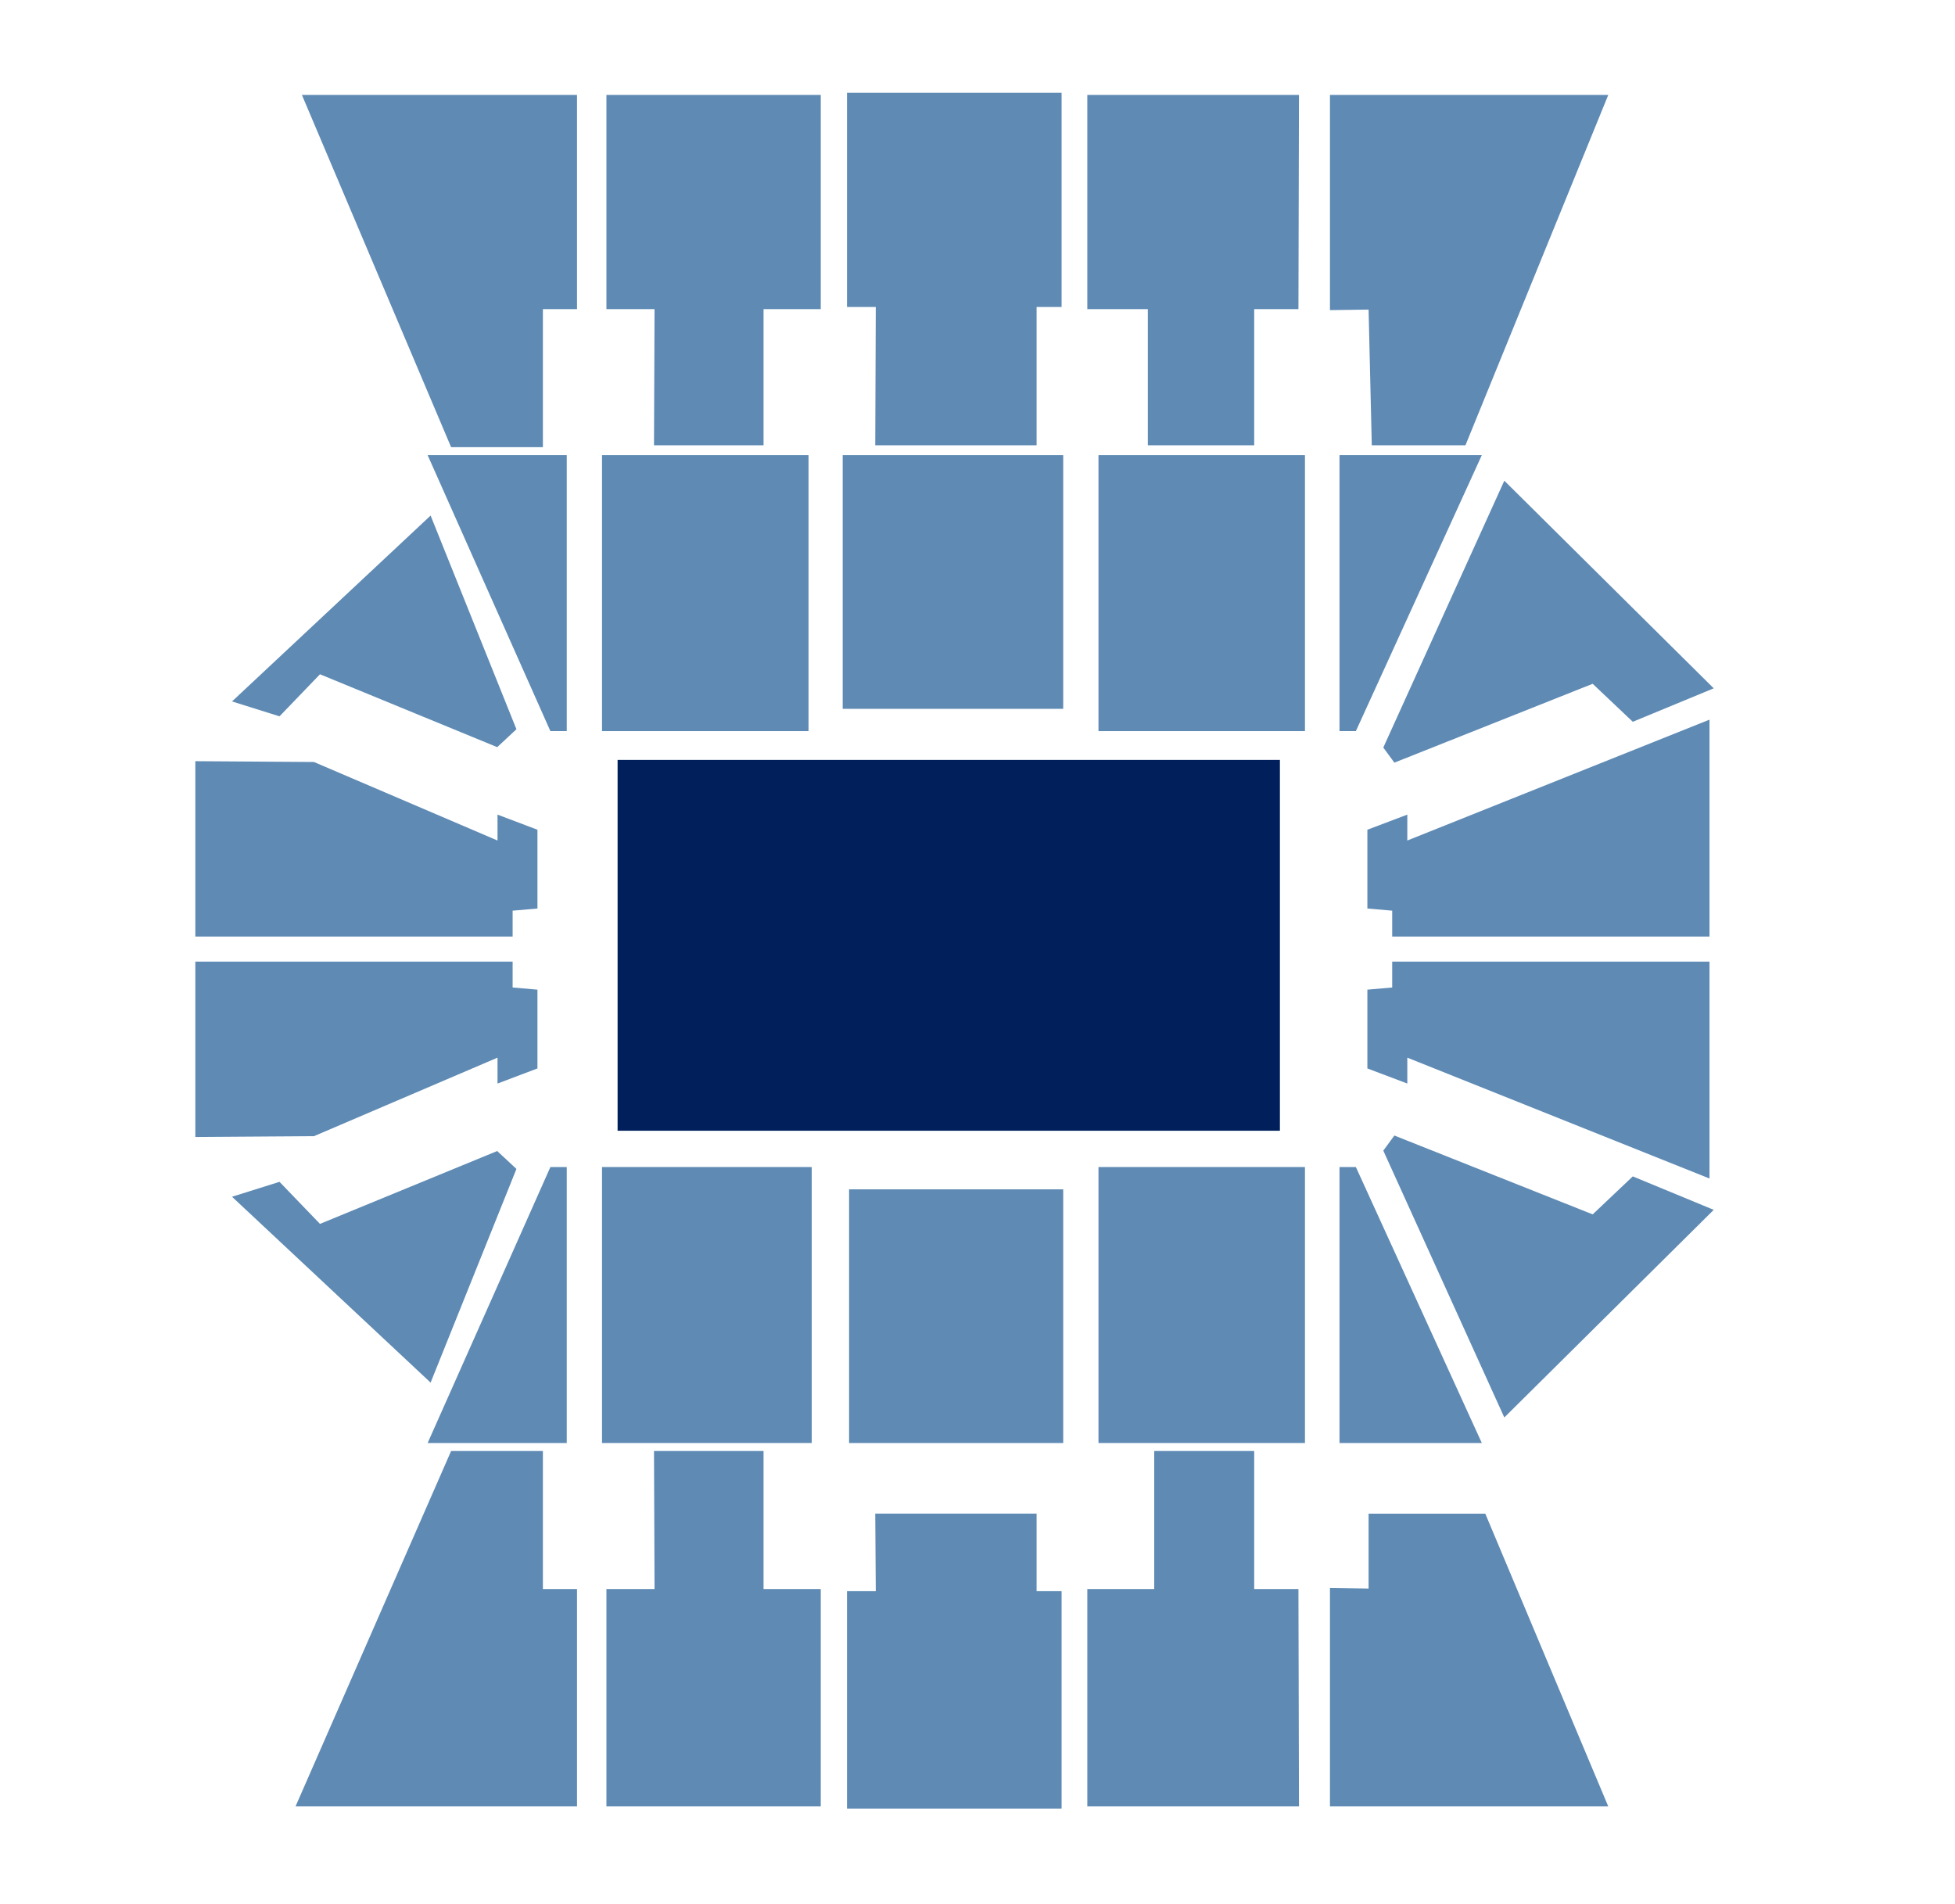
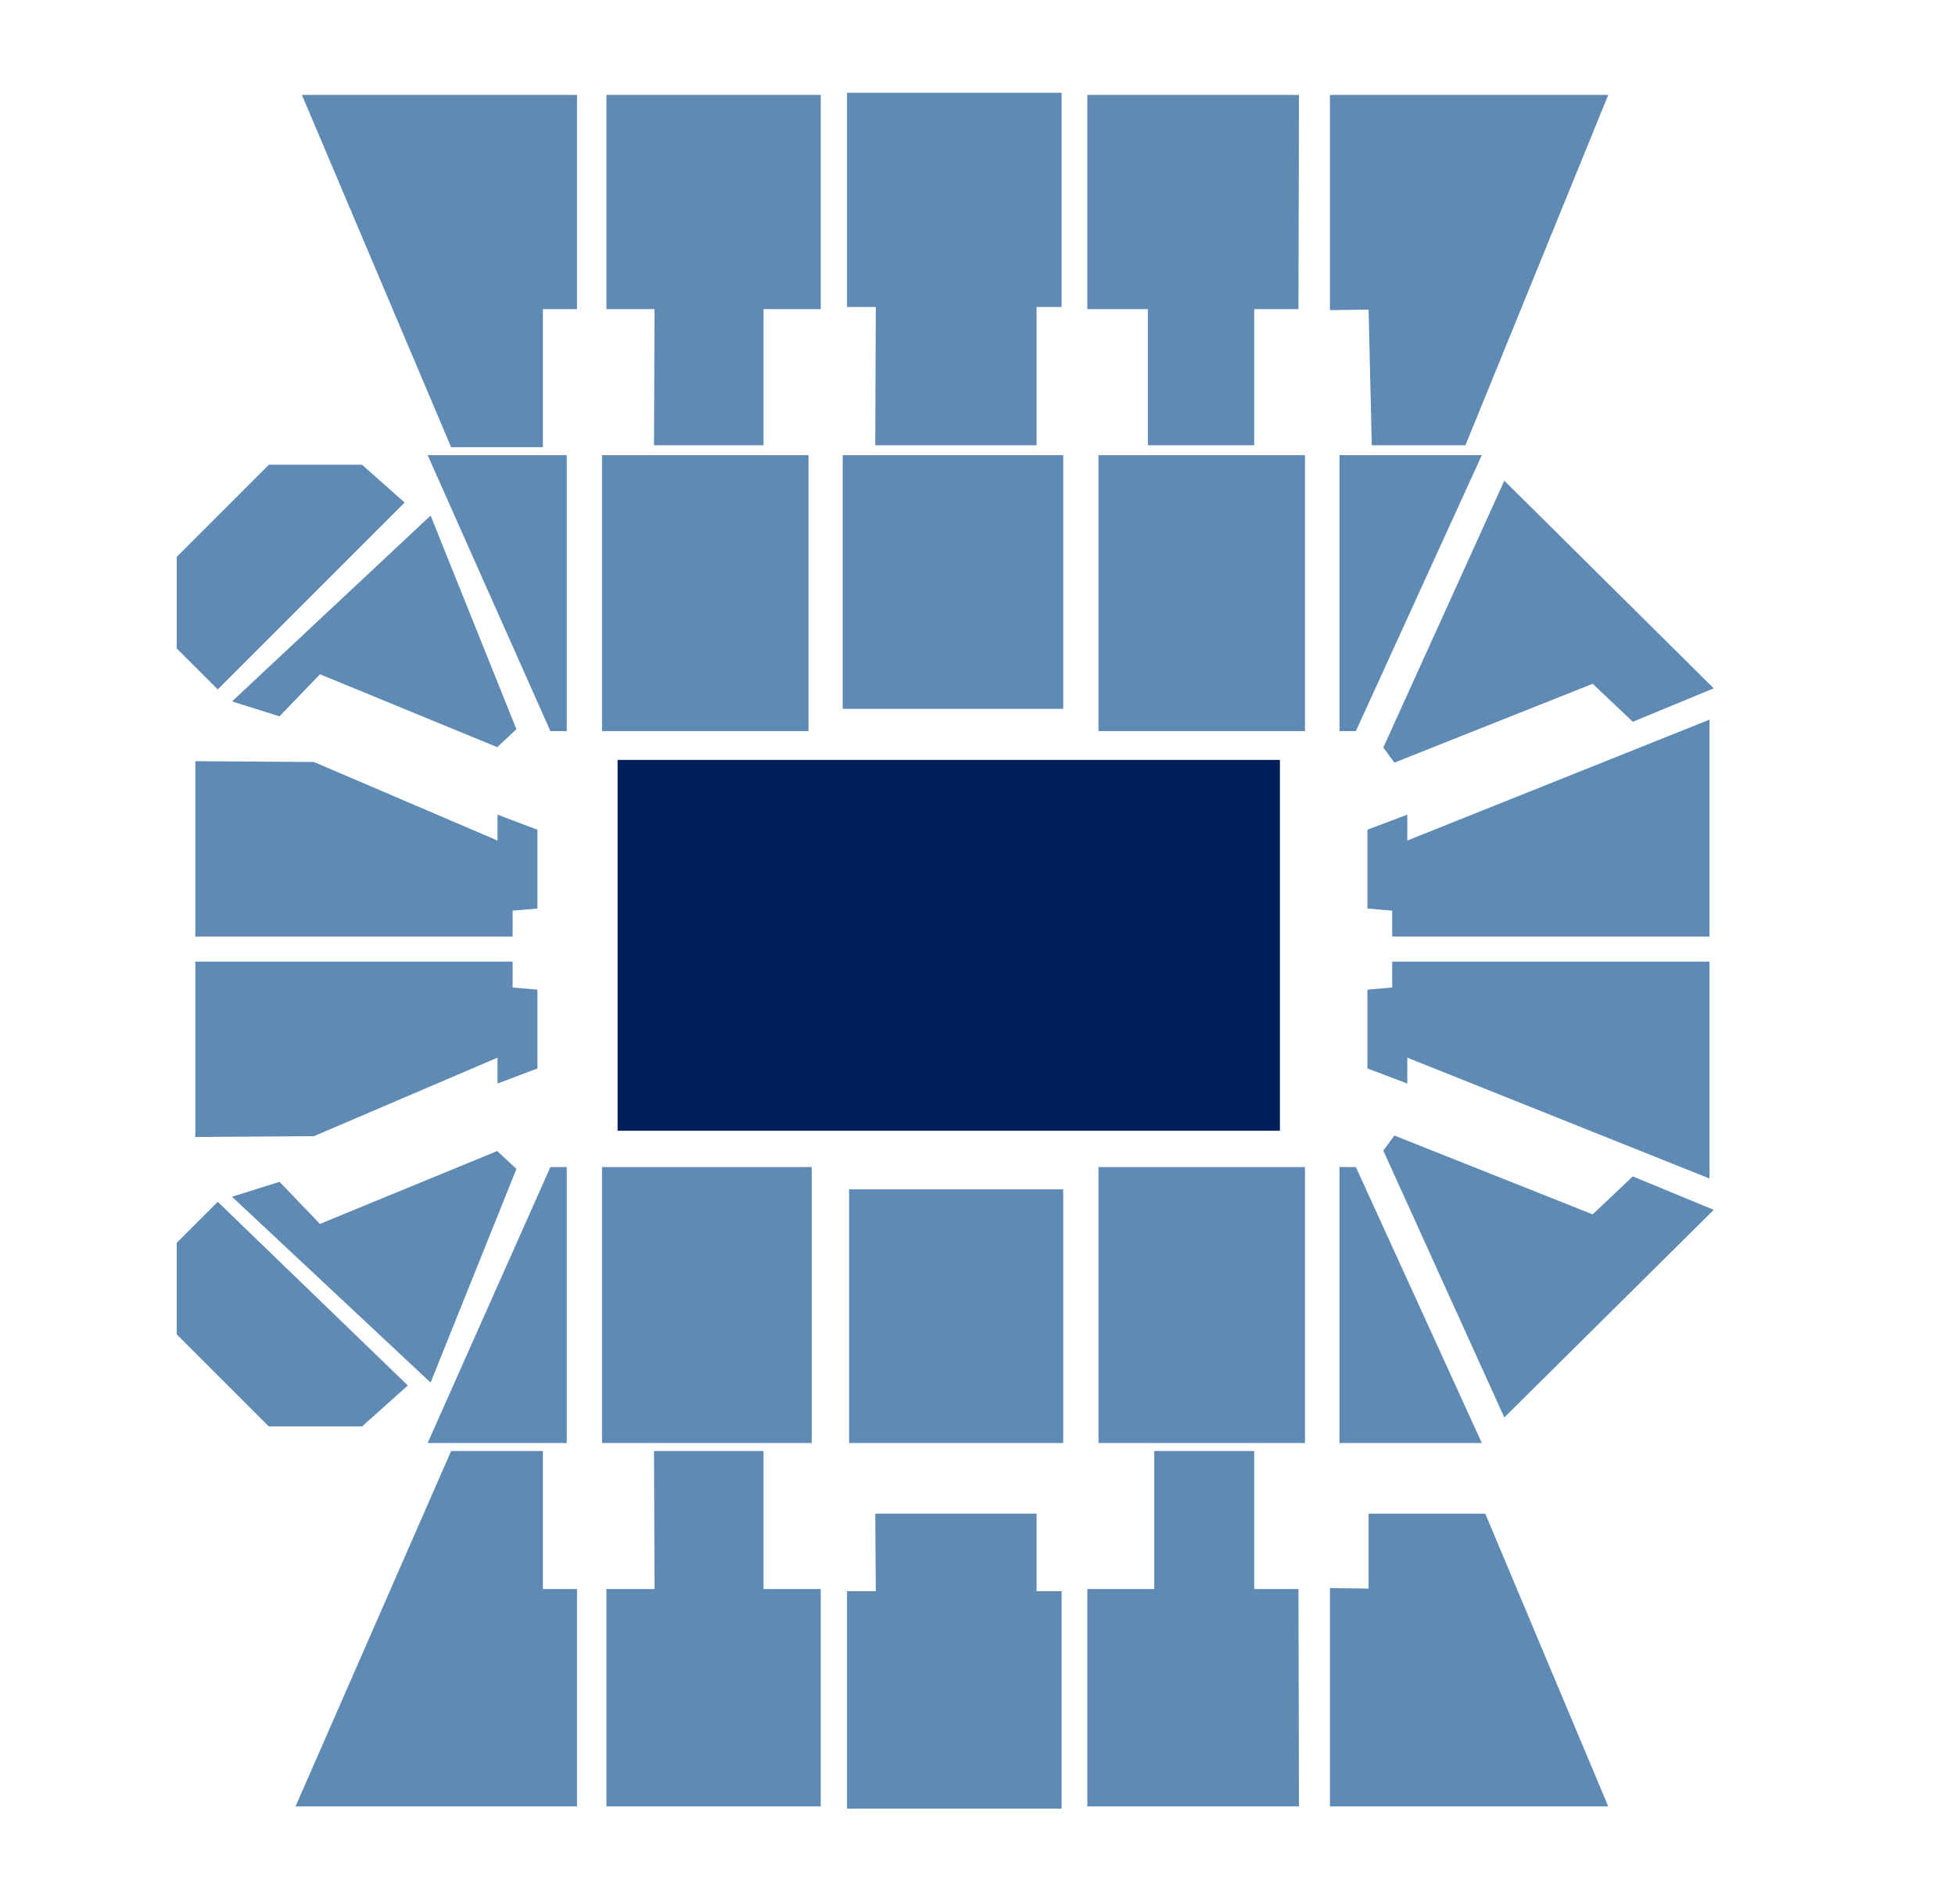
<svg xmlns="http://www.w3.org/2000/svg" version="1.1" x="0px" y="0px" viewBox="0 0 612 596" enable-background="new 0 0 612 596" xml:space="preserve">
  <g id="sections">
-     <g id="section116">
-       <polygon id="p116u" fill="#5E8AB4" points="92.512,565.544 141.216,454.271 169.947,454.271 169.947,497.48 180.63,497.48     180.63,565.544   " />
-       <polygon id="p116l" fill="#5E8AB4" points="133.869,451.768 177.42,451.768 177.42,365.367 172.298,365.367   " />
-     </g>
-     <g id="section112">
-       <polygon id="p112u" fill="#5E8AB4" points="503.456,565.544 464.96,473.889 428.428,473.889 428.428,497.34 416.339,497.171     416.339,565.544   " />
-       <polygon id="p112l" fill="#5E8AB4" points="463.874,451.768 419.323,451.768 419.323,365.367 424.445,365.367   " />
-     </g>
-     <g id="section115">
-       <polygon id="p115u" fill="#5E8AB4" points="189.839,565.544 256.929,565.544 256.929,497.48 239.023,497.48 239.023,454.271     204.731,454.271 204.9,497.48 189.839,497.48   " />
-       <rect id="p115l" x="188.461" y="365.367" fill="#5E8AB4" width="65.637" height="86.4" />
-     </g>
-     <g id="section114">
-       <polygon id="p114u" fill="#5E8AB4" points="265.152,566.22 332.323,566.22 332.323,498.156 324.498,498.156 324.498,473.866     273.99,473.866 274.159,498.156 265.152,498.156   " />
-       <rect id="p114l" x="265.801" y="372.35" fill="#5E8AB4" width="67.029" height="79.418" />
-     </g>
-     <g id="section113">
-       <polygon id="p113u" fill="#5E8AB4" points="340.378,565.544 406.636,565.544 406.467,497.48 392.615,497.48 392.615,454.271     361.324,454.271 361.324,497.48 340.378,497.48   " />
-       <rect id="p113l" x="343.871" y="365.367" fill="#5E8AB4" width="64.637" height="86.4" />
-     </g>
-     <g id="section117">
-       <polygon id="p117" fill="#5E8AB4" points="134.797,432.851 161.666,365.957 155.645,360.355 100.166,383.166 87.498,369.999     72.633,374.666   " />
-     </g>
-     <g id="section111">
-       <polygon id="p111" fill="#5E8AB4" points="470.915,443.768 536.471,378.768 511.133,368.295 498.577,380.188 436.498,355.501     433.035,360.228   " />
-     </g>
-     <g id="section110">
-       <polygon id="p110" fill="#5E8AB4" points="535.146,368.957 535.146,301.05 435.819,301.05 435.819,309.158 428.049,309.834     428.049,334.497 440.549,339.227 440.549,331.118   " />
-     </g>
-     <g id="section118">
-       <polygon id="p118" fill="#5E8AB4" points="61.146,355.957 61.146,301.05 160.474,301.05 160.474,309.158 168.244,309.834     168.244,334.497 155.744,339.227 155.744,331.118 98.281,355.703   " />
-     </g>
-     <g id="section103">
-       <polygon id="p103u" fill="#5E8AB4" points="94.512,29.719 141.216,139.992 169.947,139.992 169.947,96.782 180.63,96.782     180.63,29.719   " />
-       <polygon id="p103l" fill="#5E8AB4" points="133.869,142.495 177.42,142.495 177.42,228.896 172.298,228.896   " />
-     </g>
-     <g id="section107">
-       <polygon id="p107u" fill="#5E8AB4" points="503.456,29.719 458.75,139.397 429.428,139.397 428.428,96.923 416.339,97.092     416.339,29.719   " />
-       <polygon id="p107l" fill="#5E8AB4" points="463.874,142.495 419.323,142.495 419.323,228.896 424.445,228.896   " />
-     </g>
-     <g id="section104">
-       <polygon id="p104u" fill="#5E8AB4" points="189.839,29.719 256.929,29.719 256.929,96.782 239.023,96.782 239.023,139.397     204.731,139.397 204.9,96.782 189.839,96.782   " />
-       <rect id="p104l" x="188.461" y="142.495" fill="#5E8AB4" width="64.637" height="86.4" />
-     </g>
-     <g id="section105">
-       <g>
-         <polygon id="p105u" fill="#5E8AB4" points="265.152,29.043 332.323,29.043 332.323,96.106 324.498,96.106 324.498,139.397      273.99,139.397 274.159,96.106 265.152,96.106    " />
-       </g>
-       <rect id="p105l" x="263.801" y="142.495" fill="#5E8AB4" width="69.029" height="79.418" />
-     </g>
-     <g id="section106">
-       <polygon id="p106u" fill="#5E8AB4" points="340.378,29.719 406.636,29.719 406.467,96.782 392.615,96.782 392.615,139.397     359.324,139.397 359.324,96.782 340.378,96.782   " />
-       <rect id="p106l" x="343.871" y="142.495" fill="#5E8AB4" width="64.637" height="86.4" />
-     </g>
-     <g id="section102">
-       <polygon id="p102" fill="#5E8AB4" points="134.797,161.412 161.666,228.306 155.645,233.908 100.166,211.097 87.498,224.264     72.633,219.597   " />
-     </g>
-     <g id="section108">
-       <polygon id="p108" fill="#5E8AB4" points="470.915,150.495 536.471,215.495 511.133,225.968 498.577,214.075 436.498,238.762     433.035,234.035   " />
-     </g>
-     <g id="section109">
-       <polygon id="p109" fill="#5E8AB4" points="535.146,225.306 535.146,293.213 435.819,293.213 435.819,285.105 428.049,284.429     428.049,259.766 440.549,255.036 440.549,263.145   " />
-     </g>
-     <g id="section101">
-       <polygon id="p101" fill="#5E8AB4" points="61.146,238.306 61.146,293.213 160.474,293.213 160.474,285.105 168.244,284.429     168.244,259.766 155.744,255.036 155.744,263.145 98.281,238.56   " />
-     </g>
+     <polygon id="s118" fill="#5E8AB4" points="61.146,355.957 61.146,301.05 160.474,301.05 160.474,309.158 168.244,309.834    168.244,334.497 155.744,339.227 155.744,331.118 98.281,355.703  " />
+     <polygon id="s117x" fill="#5E8AB4" points="127.667,433.75 68.167,376.25 55.334,389.084 55.334,417.75 84.167,446.583    113.334,446.583  " />
+     <polygon id="s117l" fill="#5E8AB4" points="134.797,432.851 161.666,365.957 155.645,360.355 100.166,383.166 87.498,369.999    72.633,374.666  " />
+     <polygon id="s116u" fill="#5E8AB4" points="92.512,565.544 141.216,454.271 169.947,454.271 169.947,497.48 180.63,497.48    180.63,565.544  " />
+     <polygon id="s116l" fill="#5E8AB4" points="133.869,451.768 177.42,451.768 177.42,365.367 172.298,365.367  " />
+     <polygon id="s115u" fill="#5E8AB4" points="189.839,565.544 256.929,565.544 256.929,497.48 239.023,497.48 239.023,454.271    204.731,454.271 204.9,497.48 189.839,497.48  " />
+     <rect id="s115l" x="188.461" y="365.367" fill="#5E8AB4" width="65.637" height="86.4" />
+     <polygon id="s114u" fill="#5E8AB4" points="265.152,566.22 332.323,566.22 332.323,498.156 324.498,498.156 324.498,473.866    273.99,473.866 274.159,498.156 265.152,498.156  " />
+     <rect id="s114l" x="265.801" y="372.35" fill="#5E8AB4" width="67.029" height="79.418" />
+     <polygon id="s113u" fill="#5E8AB4" points="340.378,565.544 406.636,565.544 406.467,497.48 392.615,497.48 392.615,454.271    361.324,454.271 361.324,497.48 340.378,497.48  " />
+     <rect id="s113l" x="343.871" y="365.367" fill="#5E8AB4" width="64.637" height="86.4" />
+     <polygon id="s112u" fill="#5E8AB4" points="503.456,565.544 464.96,473.889 428.428,473.889 428.428,497.34 416.339,497.171    416.339,565.544  " />
+     <polygon id="s112l" fill="#5E8AB4" points="463.874,451.768 419.323,451.768 419.323,365.367 424.445,365.367  " />
+     <polygon id="s111" fill="#5E8AB4" points="470.915,443.768 536.471,378.768 511.133,368.295 498.577,380.188 436.498,355.501    433.035,360.228  " />
+     <polygon id="s110" fill="#5E8AB4" points="535.146,368.957 535.146,301.05 435.819,301.05 435.819,309.158 428.049,309.834    428.049,334.497 440.549,339.227 440.549,331.118  " />
+     <polygon id="s109" fill="#5E8AB4" points="535.146,225.306 535.146,293.213 435.819,293.213 435.819,285.105 428.049,284.429    428.049,259.766 440.549,255.036 440.549,263.145  " />
+     <polygon id="s108" fill="#5E8AB4" points="470.915,150.495 536.471,215.495 511.133,225.968 498.577,214.075 436.498,238.762    433.035,234.035  " />
+     <polygon id="s107u" fill="#5E8AB4" points="503.456,29.719 458.75,139.397 429.428,139.397 428.428,96.923 416.339,97.092    416.339,29.719  " />
+     <polygon id="s107l" fill="#5E8AB4" points="463.874,142.495 419.323,142.495 419.323,228.896 424.445,228.896  " />
+     <polygon id="s106u" fill="#5E8AB4" points="340.378,29.719 406.636,29.719 406.467,96.782 392.615,96.782 392.615,139.397    359.324,139.397 359.324,96.782 340.378,96.782  " />
+     <rect id="s106l" x="343.871" y="142.495" fill="#5E8AB4" width="64.637" height="86.4" />
+     <polygon id="s105u" fill="#5E8AB4" points="265.152,29.043 332.323,29.043 332.323,96.106 324.498,96.106 324.498,139.397    273.99,139.397 274.159,96.106 265.152,96.106  " />
+     <rect id="s105l" x="263.801" y="142.495" fill="#5E8AB4" width="69.029" height="79.418" />
+     <polygon id="s104u" fill="#5E8AB4" points="189.839,29.719 256.929,29.719 256.929,96.782 239.023,96.782 239.023,139.397    204.731,139.397 204.9,96.782 189.839,96.782  " />
+     <rect id="s104l" x="188.461" y="142.495" fill="#5E8AB4" width="64.637" height="86.4" />
+     <polygon id="s103u" fill="#5E8AB4" points="94.512,29.719 141.216,139.992 169.947,139.992 169.947,96.782 180.63,96.782    180.63,29.719  " />
+     <polygon id="s103l" fill="#5E8AB4" points="133.869,142.495 177.42,142.495 177.42,228.896 172.298,228.896  " />
+     <polygon id="s102x" fill="#5E8AB4" points="126.667,157.333 68.167,215.833 55.333,203 55.333,174.333 84.166,145.5 113.333,145.5     " />
+     <polygon id="s102l" fill="#5E8AB4" points="134.797,161.412 161.666,228.306 155.645,233.908 100.166,211.097 87.498,224.264    72.633,219.597  " />
+     <polygon id="s101" fill="#5E8AB4" points="61.146,238.306 61.146,293.213 160.474,293.213 160.474,285.105 168.244,284.429    168.244,259.766 155.744,255.036 155.744,263.145 98.281,238.56  " />
  </g>
  <g id="floorlayer">
    <rect id="floor" x="193.333" y="237.908" fill="#001F5B" width="207.333" height="116.092" />
  </g>
</svg>
